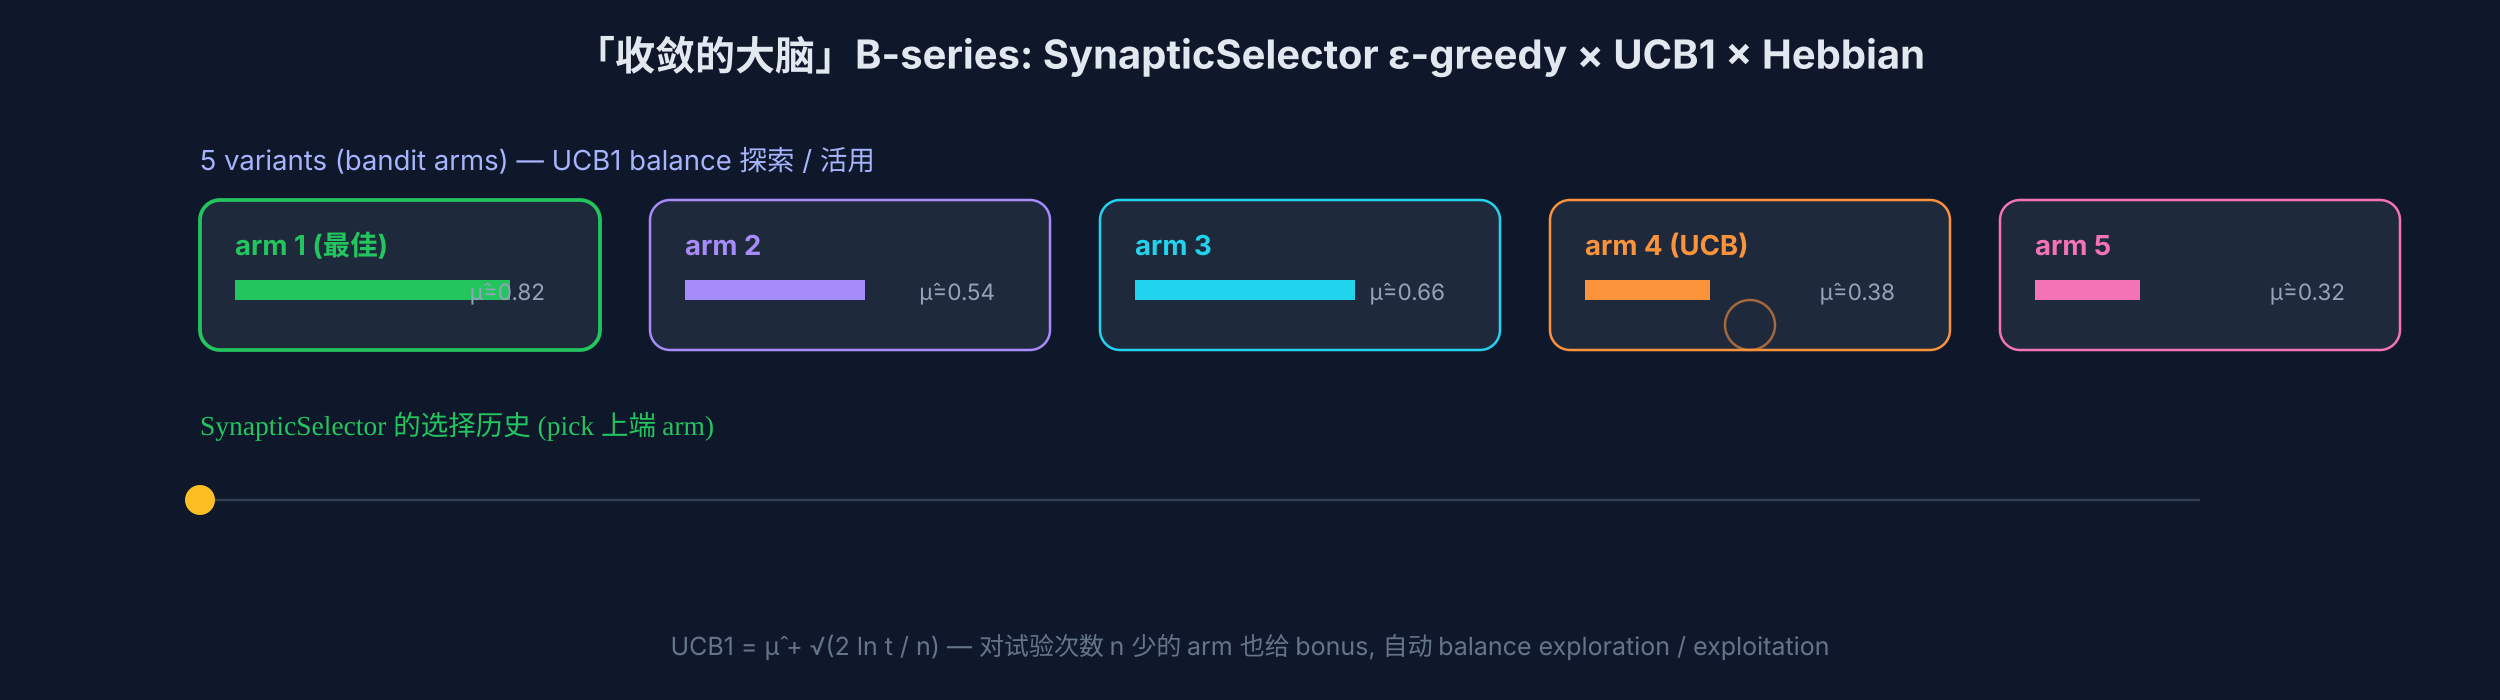
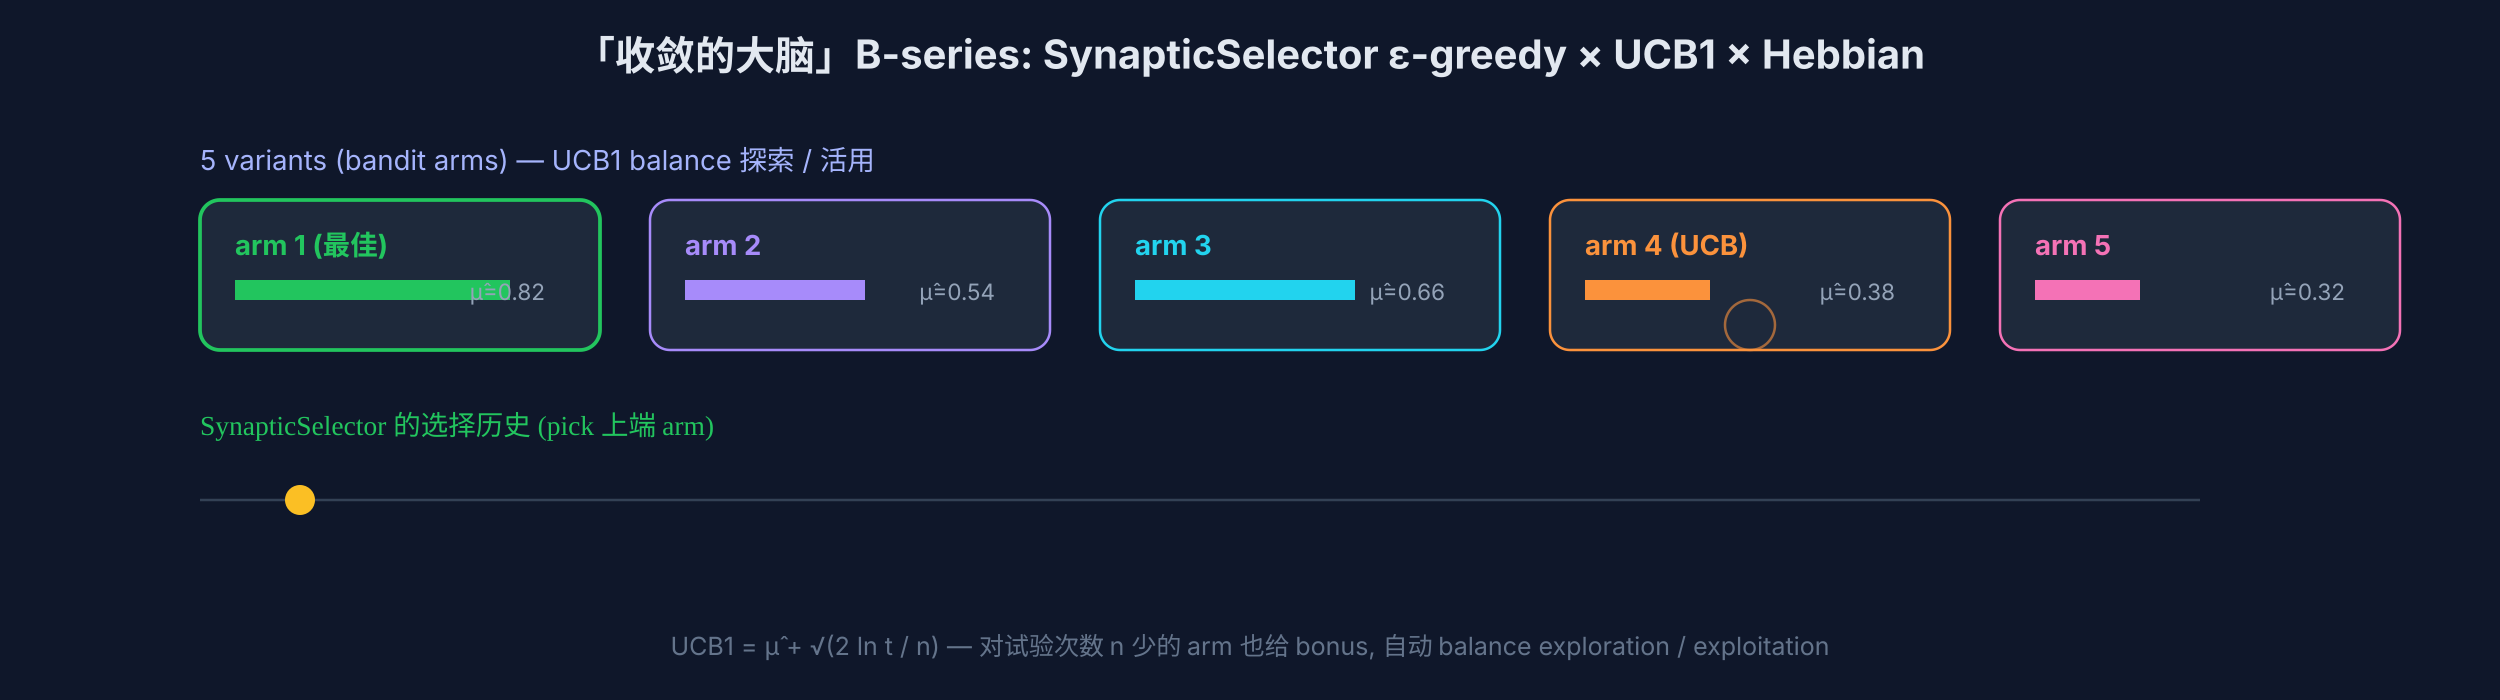
<svg xmlns="http://www.w3.org/2000/svg" viewBox="0 0 1000 280" role="img" aria-label="#24-04 theme: B-series 收敛型优化 ε-greedy bandit + UCB1" style="width:100%;height:auto;max-width:1200px">
  <rect width="1000" height="280" fill="#0f172a" />
  <text x="500" y="28" font-family="-apple-system,sans-serif" font-size="16" font-weight="700" fill="#e2e8f0" text-anchor="middle">「收敛的大脑」B-series: SynapticSelector ε-greedy × UCB1 × Hebbian</text>
  <g transform="translate(80, 80)" font-family="-apple-system,sans-serif">
    <text x="0" y="-12" font-size="11" fill="#a5b4fc">5 variants (bandit arms) — UCB1 balance 探索 / 活用</text>
    <g>
      <g transform="translate(0, 0)">
        <rect width="160" height="60" rx="8" fill="#1e293b" stroke="#22c55e" stroke-width="1.5" />
        <text x="14" y="22" font-size="11" fill="#22c55e" font-weight="700">arm 1 (最佳)</text>
        <rect x="14" y="32" width="110" height="8" fill="#22c55e">
          <animate attributeName="width" values="0;110;110" keyTimes="0;0.5;1" dur="3s" repeatCount="indefinite" />
        </rect>
        <text x="138" y="40" font-size="9" fill="#94a3b8" text-anchor="end">μ̂=0.82</text>
      </g>
      <g transform="translate(180, 0)">
        <rect width="160" height="60" rx="8" fill="#1e293b" stroke="#a78bfa" />
        <text x="14" y="22" font-size="11" fill="#a78bfa" font-weight="700">arm 2</text>
        <rect x="14" y="32" width="72" height="8" fill="#a78bfa">
          <animate attributeName="width" values="0;72;72" keyTimes="0;0.5;1" dur="3s" begin="0.4s" repeatCount="indefinite" />
        </rect>
        <text x="138" y="40" font-size="9" fill="#94a3b8" text-anchor="end">μ̂=0.54</text>
      </g>
      <g transform="translate(360, 0)">
        <rect width="160" height="60" rx="8" fill="#1e293b" stroke="#22d3ee" />
        <text x="14" y="22" font-size="11" fill="#22d3ee" font-weight="700">arm 3</text>
        <rect x="14" y="32" width="88" height="8" fill="#22d3ee">
          <animate attributeName="width" values="0;88;88" keyTimes="0;0.5;1" dur="3s" begin="0.8s" repeatCount="indefinite" />
        </rect>
        <text x="138" y="40" font-size="9" fill="#94a3b8" text-anchor="end">μ̂=0.66</text>
      </g>
      <g transform="translate(540, 0)">
        <rect width="160" height="60" rx="8" fill="#1e293b" stroke="#fb923c" />
        <text x="14" y="22" font-size="11" fill="#fb923c" font-weight="700">arm 4 (UCB)</text>
        <rect x="14" y="32" width="50" height="8" fill="#fb923c">
          <animate attributeName="width" values="0;50;50" keyTimes="0;0.5;1" dur="3s" begin="1.2s" repeatCount="indefinite" />
        </rect>
        <text x="138" y="40" font-size="9" fill="#94a3b8" text-anchor="end">μ̂=0.38</text>
        <circle cx="80" cy="50" r="10" fill="none" stroke="#fb923c" stroke-width="1" opacity="0.6">
          <animate attributeName="r" values="6;14;6" dur="2s" repeatCount="indefinite" />
          <animate attributeName="opacity" values="0.6;0;0.6" dur="2s" repeatCount="indefinite" />
        </circle>
      </g>
      <g transform="translate(720, 0)">
        <rect width="160" height="60" rx="8" fill="#1e293b" stroke="#f472b6" />
        <text x="14" y="22" font-size="11" fill="#f472b6" font-weight="700">arm 5</text>
        <rect x="14" y="32" width="42" height="8" fill="#f472b6">
          <animate attributeName="width" values="0;42;42" keyTimes="0;0.5;1" dur="3s" begin="1.6s" repeatCount="indefinite" />
        </rect>
        <text x="138" y="40" font-size="9" fill="#94a3b8" text-anchor="end">μ̂=0.32</text>
      </g>
    </g>
  </g>
  <g transform="translate(80, 180)">
    <text x="0" y="-6" font-size="11" fill="#22c55e">SynapticSelector 的选择历史 (pick 上端 arm)</text>
    <g>
      <line x1="0" y1="20" x2="800" y2="20" stroke="#334155" />
-       <circle cy="20" r="6" fill="#fbbf24">
+       <circle cx="40" cy="20" r="6" fill="#fbbf24">
        <animate attributeName="cx" values="40;220;400;580;760;40" dur="6s" repeatCount="indefinite" />
      </circle>
    </g>
  </g>
  <text x="500" y="262" font-family="-apple-system,sans-serif" font-size="10" fill="#64748b" text-anchor="middle">UCB1 = μ̂ + √(2 ln t / n) — 对试验次数 n 少的 arm 也给 bonus, 自动 balance exploration / exploitation</text>
</svg>
